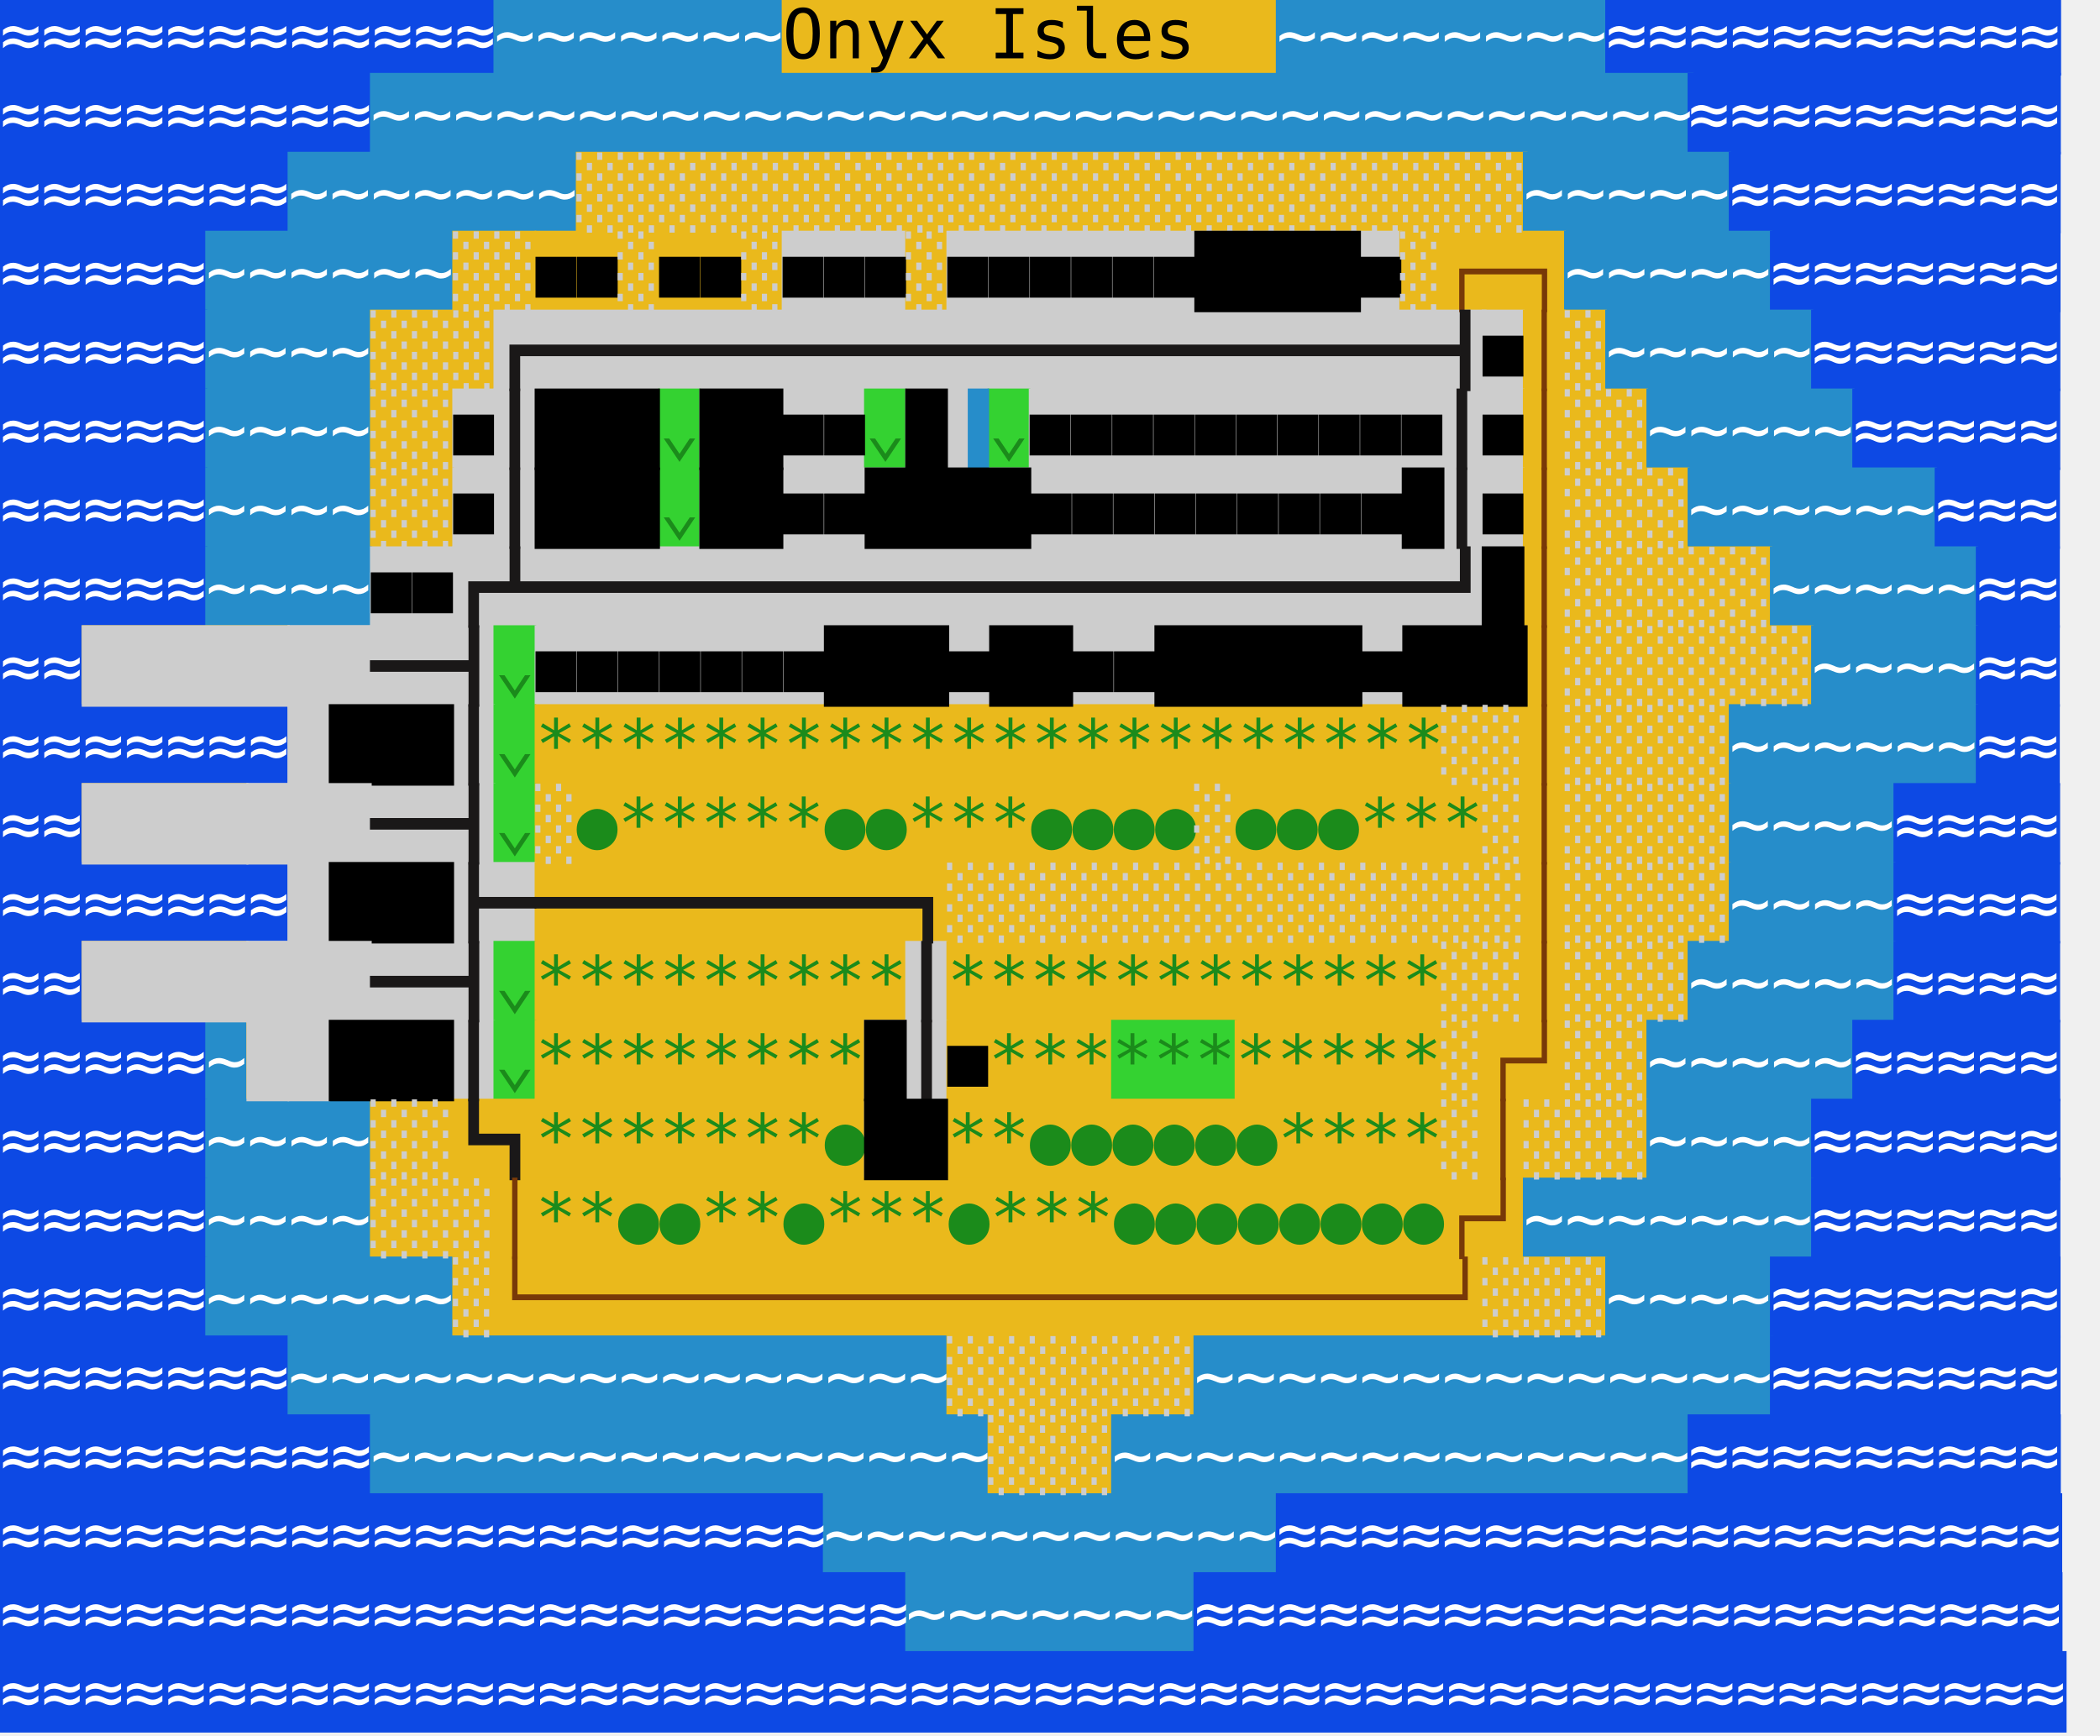
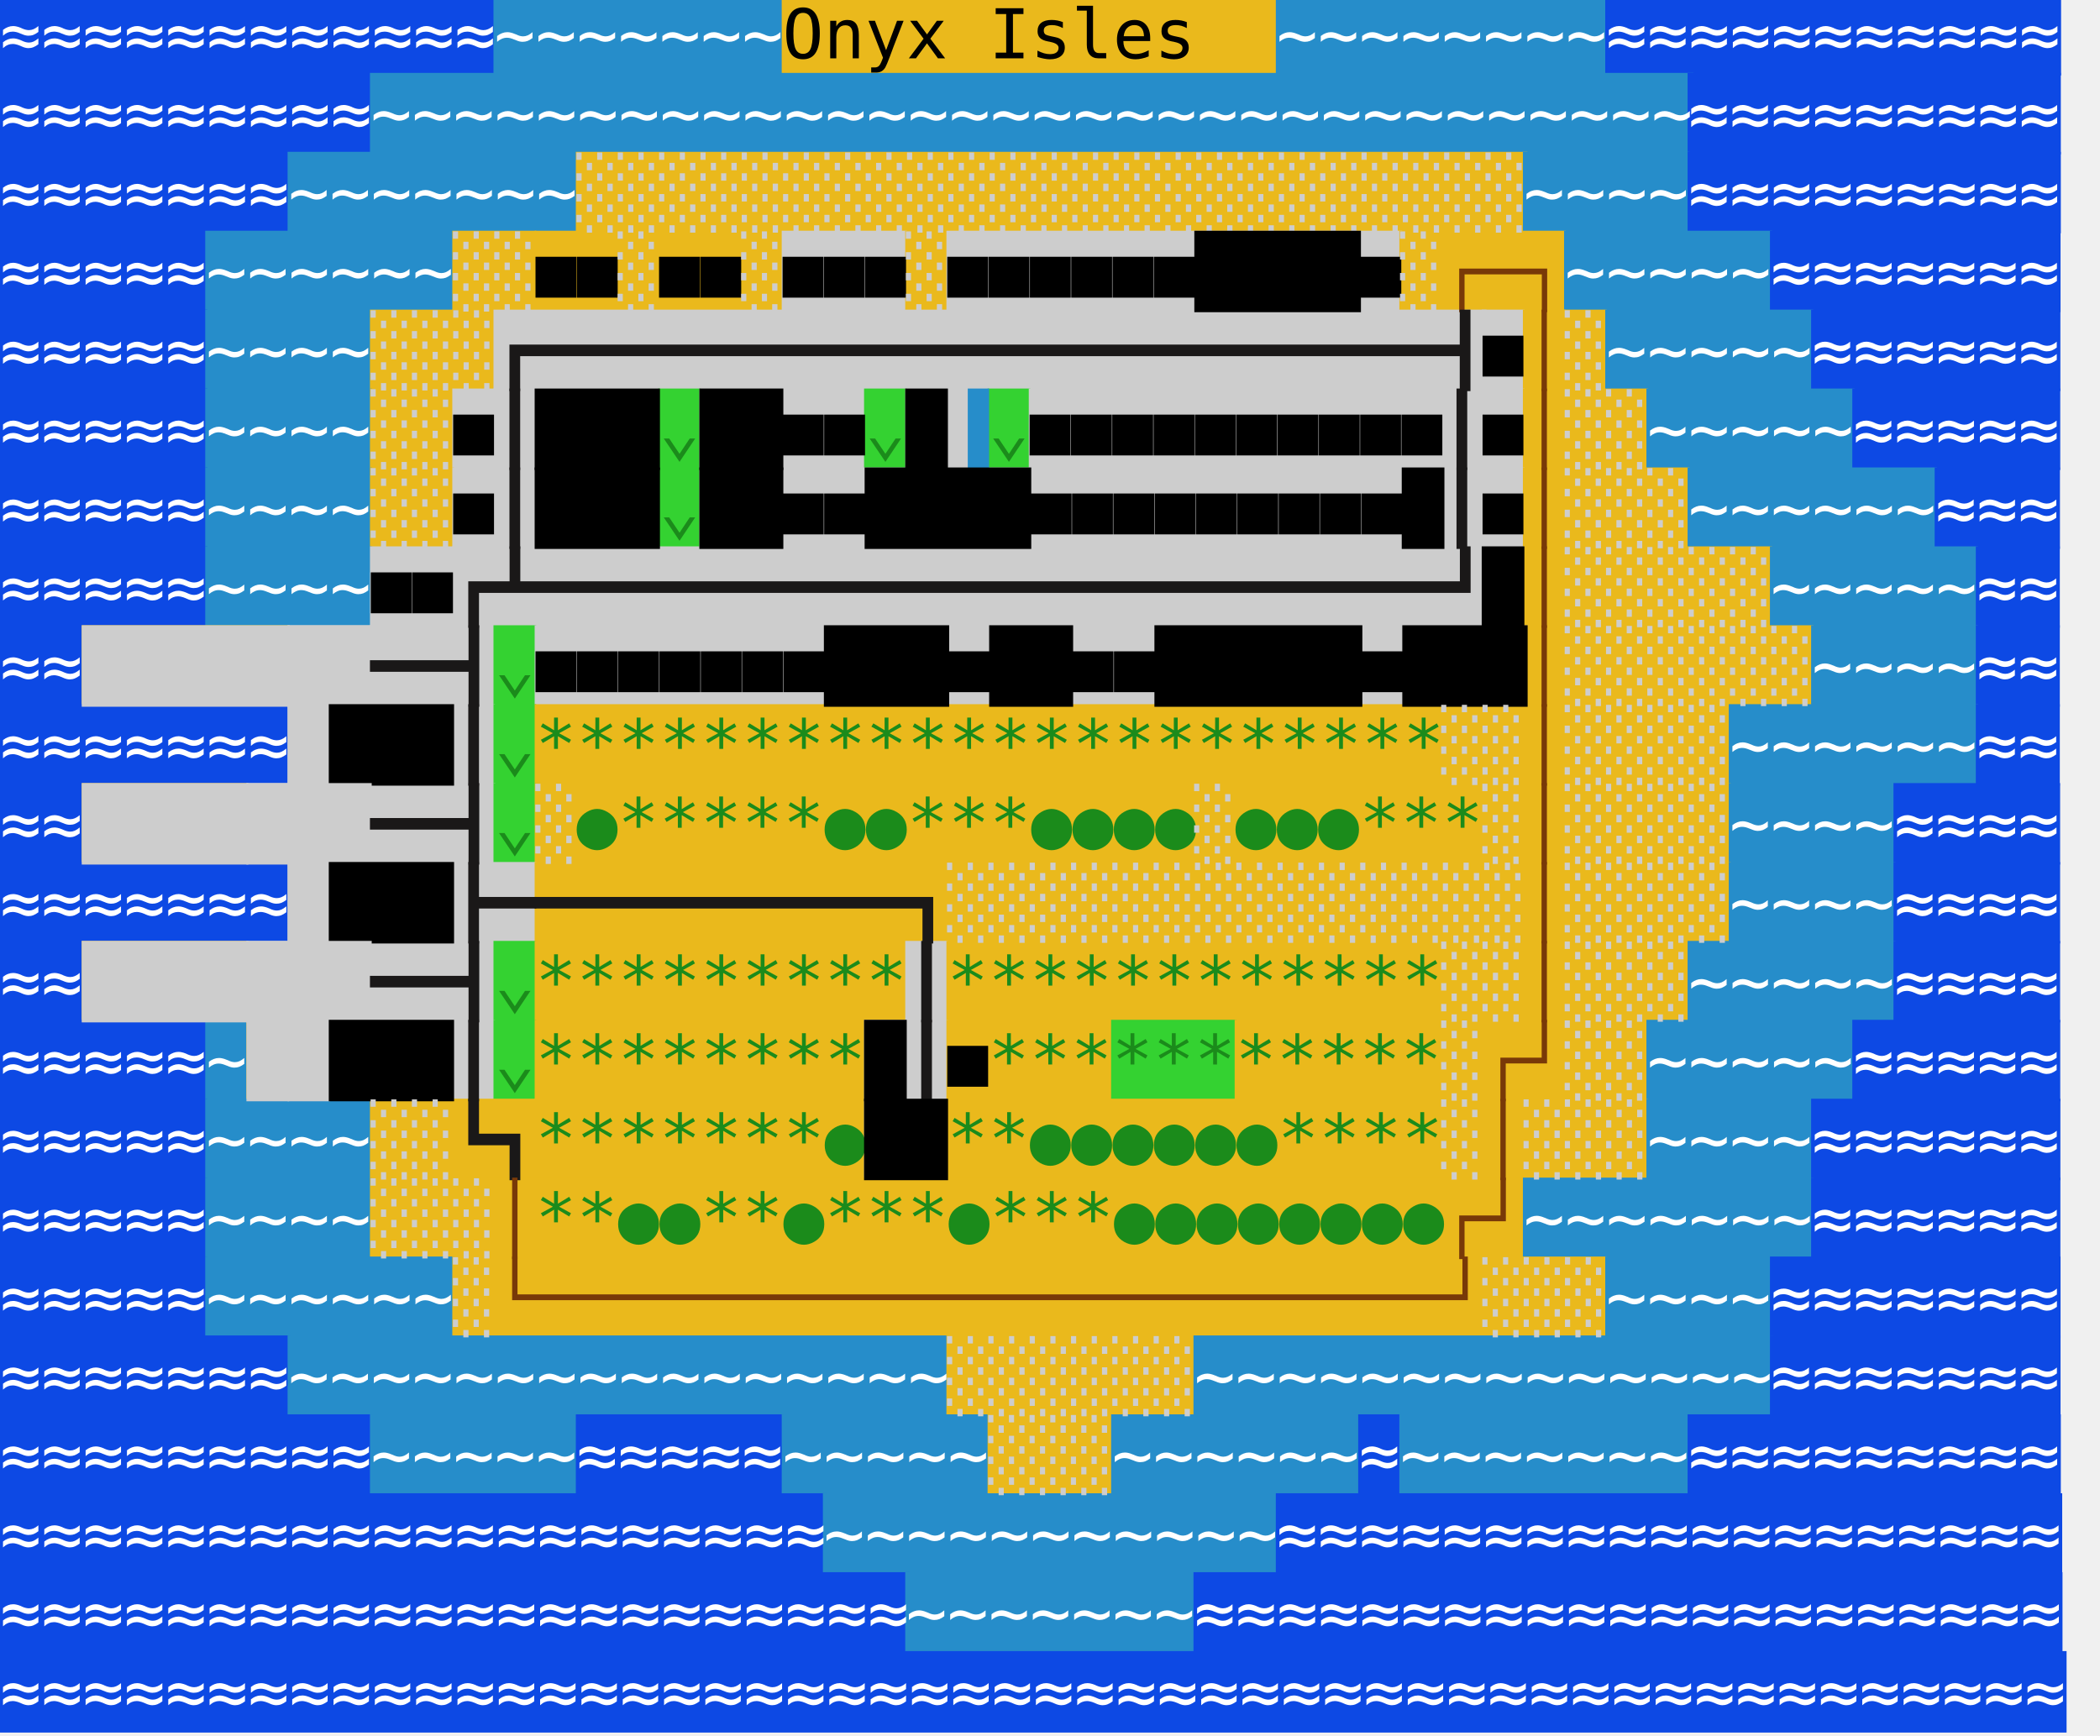
<svg xmlns="http://www.w3.org/2000/svg" version="1.1" width="306.0px" height="253.0px" viewBox="0 0 306.0 253.0" style="letter-spacing:0em;font-size:10px;font-family:'DejaVu Sans Mono';stroke:none">
  <text y="8.5" x="0.0" style="fill:#0d49e4">████████████</text>
  <text y="8.5" x="72.0" style="fill:#268dca">███████</text>
  <text y="8.5" x="114.0" style="fill:#eab91c">████████████</text>
  <text y="8.5" x="186.0" style="fill:#268dca">████████</text>
  <text y="8.5" x="234.0" style="fill:#0d49e4">███████████</text>
█<text y="20.0" x="0.0" style="fill:#0d49e4">█████████</text>
  <text y="20.0" x="54.0" style="fill:#268dca">████████████████████████████████</text>
  <text y="20.0" x="246.0" style="fill:#0d49e4">█████████</text>
█<text y="31.5" x="0.0" style="fill:#0d49e4">███████</text>
  <text y="31.5" x="42.0" style="fill:#268dca">███████</text>
  <text y="31.5" x="84.0" style="fill:#eab91c">███████████████████████</text>
-   <text y="31.5" x="222.0" style="fill:#268dca">█████</text>
-   <text y="31.5" x="252.0" style="fill:#0d49e4">████████</text>
+   <text y="31.5" x="222.0" style="fill:#268dca">████</text>
+   <text y="31.5" x="246.0" style="fill:#0d49e4">█████████</text>
█<text y="43.0" x="0.0" style="fill:#0d49e4">█████</text>
  <text y="43.0" x="30.0" style="fill:#268dca">██████</text>
  <text y="43.0" x="66.0" style="fill:#eab91c">██</text>
  <text y="43.0" x="78.0" style="fill:#eab91c">██</text>
  <text y="43.0" x="90.0" style="fill:#eab91c">█</text>
  <text y="43.0" x="96.0" style="fill:#eab91c">██</text>
  <text y="43.0" x="108.0" style="fill:#eab91c">█</text>
  <text y="43.0" x="114.0" style="fill:#cdcdcd">███</text>
  <text y="43.0" x="132.0" style="fill:#eab91c">█</text>
  <text y="43.0" x="138.0" style="fill:#cdcdcd">███████████</text>
  <text y="43.0" x="204.0" style="fill:#eab91c">█</text>
  <text y="43.0" x="210.0" style="fill:#eab91c">███</text>
  <text y="43.0" x="228.0" style="fill:#268dca">█████</text>
  <text y="43.0" x="258.0" style="fill:#0d49e4">███████</text>
█<text y="54.5" x="0.0" style="fill:#0d49e4">█████</text>
  <text y="54.5" x="30.0" style="fill:#268dca">████</text>
  <text y="54.5" x="54.0" style="fill:#eab91c">███</text>
  <text y="54.5" x="72.0" style="fill:#cdcdcd">████████████████████████</text>
  <text y="54.5" x="216.0" style="fill:#cdcdcd">█</text>
  <text y="54.5" x="222.0" style="fill:#eab91c">█</text>
  <text y="54.5" x="228.0" style="fill:#eab91c">█</text>
  <text y="54.5" x="234.0" style="fill:#268dca">█████</text>
  <text y="54.5" x="264.0" style="fill:#0d49e4">██████</text>
█<text y="66.0" x="0.0" style="fill:#0d49e4">█████</text>
  <text y="66.0" x="30.0" style="fill:#268dca">████</text>
  <text y="66.0" x="54.0" style="fill:#eab91c">██</text>
  <text y="66.0" x="66.0" style="fill:#cdcdcd">█</text>
  <text y="66.0" x="72.0" style="fill:#cdcdcd">█</text>
  <text y="66.0" x="78.0" style="fill:#cdcdcd">███</text>
  <text y="66.0" x="96.0" style="fill:#34d231">█</text>
  <text y="66.0" x="102.0" style="fill:#cdcdcd">████</text>
  <text y="66.0" x="126.0" style="fill:#34d231">█</text>
  <text y="66.0" x="132.0" style="fill:#cdcdcd">█</text>
  <text y="66.0" x="138.0" style="fill:#cdcdcd">█</text>
  <text y="66.0" x="144.0" style="fill:#34d231">█</text>
  <text y="66.0" x="150.0" style="fill:#cdcdcd">██████████</text>
  <text y="66.0" x="210.0" style="fill:#cdcdcd">█</text>
  <text y="66.0" x="216.0" style="fill:#cdcdcd">█</text>
  <text y="66.0" x="222.0" style="fill:#eab91c">█</text>
  <text y="66.0" x="228.0" style="fill:#eab91c">██</text>
  <text y="66.0" x="240.0" style="fill:#268dca">█████</text>
  <text y="66.0" x="270.0" style="fill:#0d49e4">█████</text>
█<text y="77.5" x="0.0" style="fill:#0d49e4">█████</text>
  <text y="77.5" x="30.0" style="fill:#268dca">████</text>
  <text y="77.5" x="54.0" style="fill:#eab91c">██</text>
  <text y="77.5" x="66.0" style="fill:#cdcdcd">█</text>
  <text y="77.5" x="72.0" style="fill:#cdcdcd">█</text>
  <text y="77.5" x="78.0" style="fill:#cdcdcd">███</text>
  <text y="77.5" x="96.0" style="fill:#34d231">█</text>
  <text y="77.5" x="102.0" style="fill:#cdcdcd">██████████████████</text>
  <text y="77.5" x="210.0" style="fill:#cdcdcd">█</text>
  <text y="77.5" x="216.0" style="fill:#cdcdcd">█</text>
  <text y="77.5" x="222.0" style="fill:#eab91c">█</text>
  <text y="77.5" x="228.0" style="fill:#eab91c">███</text>
  <text y="77.5" x="246.0" style="fill:#268dca">██████</text>
  <text y="77.5" x="282.0" style="fill:#0d49e4">███</text>
█<text y="89.0" x="0.0" style="fill:#0d49e4">█████</text>
  <text y="89.0" x="30.0" style="fill:#268dca">████</text>
  <text y="89.0" x="54.0" style="fill:#cdcdcd">██</text>
  <text y="89.0" x="66.0" style="fill:#cdcdcd">█████████████████████████</text>
  <text y="89.0" x="216.0" style="fill:#cdcdcd">█</text>
  <text y="89.0" x="222.0" style="fill:#eab91c">█</text>
  <text y="89.0" x="228.0" style="fill:#eab91c">█████</text>
  <text y="89.0" x="258.0" style="fill:#268dca">█████</text>
  <text y="89.0" x="288.0" style="fill:#0d49e4">██</text>
█<text y="100.5" x="0.0" style="fill:#0d49e4">██</text>
  <text y="100.5" x="12.0" style="fill:#eab91c">█████</text>
  <text y="100.5" x="42.0" style="fill:#cdcdcd">██</text>
  <text y="100.5" x="54.0" style="fill:#cdcdcd">███</text>
  <text y="100.5" x="72.0" style="fill:#34d231">█</text>
  <text y="100.5" x="78.0" style="fill:#cdcdcd">████████████████████████</text>
  <text y="100.5" x="222.0" style="fill:#eab91c">█</text>
  <text y="100.5" x="228.0" style="fill:#eab91c">██████</text>
  <text y="100.5" x="264.0" style="fill:#268dca">████</text>
  <text y="100.5" x="288.0" style="fill:#0d49e4">██</text>
█<text y="112.0" x="0.0" style="fill:#0d49e4">███████</text>
  <text y="112.0" x="42.0" style="fill:#cdcdcd">█</text>
  <text y="112.0" x="48.0" style="fill:#cdcdcd">███</text>
  <text y="112.0" x="66.0" style="fill:#cdcdcd">█</text>
  <text y="112.0" x="72.0" style="fill:#34d231">█</text>
  <text y="112.0" x="78.0" style="fill:#eab91c">██████████████████████</text>
  <text y="112.0" x="210.0" style="fill:#eab91c">██</text>
  <text y="112.0" x="222.0" style="fill:#eab91c">█</text>
  <text y="112.0" x="228.0" style="fill:#eab91c">████</text>
  <text y="112.0" x="252.0" style="fill:#268dca">██████</text>
  <text y="112.0" x="288.0" style="fill:#0d49e4">██</text>
█<text y="123.5" x="0.0" style="fill:#0d49e4">██</text>
  <text y="123.5" x="12.0" style="fill:#eab91c">████</text>
  <text y="123.5" x="36.0" style="fill:#cdcdcd">███</text>
  <text y="123.5" x="54.0" style="fill:#cdcdcd">███</text>
  <text y="123.5" x="72.0" style="fill:#34d231">█</text>
  <text y="123.5" x="78.0" style="fill:#eab91c">█</text>
  <text y="123.5" x="84.0" style="fill:#eab91c">███████████████</text>
  <text y="123.5" x="174.0" style="fill:#eab91c">█</text>
  <text y="123.5" x="180.0" style="fill:#eab91c">██████</text>
  <text y="123.5" x="216.0" style="fill:#eab91c">█</text>
  <text y="123.5" x="222.0" style="fill:#eab91c">█</text>
  <text y="123.5" x="228.0" style="fill:#eab91c">████</text>
  <text y="123.5" x="252.0" style="fill:#268dca">████</text>
  <text y="123.5" x="276.0" style="fill:#0d49e4">████</text>
█<text y="135.0" x="0.0" style="fill:#0d49e4">███████</text>
  <text y="135.0" x="42.0" style="fill:#cdcdcd">█</text>
  <text y="135.0" x="48.0" style="fill:#cdcdcd">███</text>
  <text y="135.0" x="66.0" style="fill:#cdcdcd">██</text>
  <text y="135.0" x="78.0" style="fill:#eab91c">██████████</text>
  <text y="135.0" x="138.0" style="fill:#eab91c">██████████████</text>
  <text y="135.0" x="222.0" style="fill:#eab91c">█</text>
  <text y="135.0" x="228.0" style="fill:#eab91c">████</text>
  <text y="135.0" x="252.0" style="fill:#268dca">████</text>
  <text y="135.0" x="276.0" style="fill:#0d49e4">████</text>
█<text y="146.5" x="0.0" style="fill:#0d49e4">██</text>
  <text y="146.5" x="12.0" style="fill:#eab91c">████</text>
  <text y="146.5" x="36.0" style="fill:#cdcdcd">███</text>
  <text y="146.5" x="54.0" style="fill:#cdcdcd">███</text>
  <text y="146.5" x="72.0" style="fill:#34d231">█</text>
  <text y="146.5" x="78.0" style="fill:#eab91c">█████████</text>
  <text y="146.5" x="132.0" style="fill:#cdcdcd">█</text>
  <text y="146.5" x="138.0" style="fill:#eab91c">████████████</text>
  <text y="146.5" x="210.0" style="fill:#eab91c">██</text>
  <text y="146.5" x="222.0" style="fill:#eab91c">█</text>
  <text y="146.5" x="228.0" style="fill:#eab91c">███</text>
  <text y="146.5" x="246.0" style="fill:#268dca">█████</text>
  <text y="146.5" x="276.0" style="fill:#0d49e4">████</text>
█<text y="158.0" x="0.0" style="fill:#0d49e4">█████</text>
  <text y="158.0" x="30.0" style="fill:#268dca">█</text>
  <text y="158.0" x="36.0" style="fill:#eab91c">█</text>
  <text y="158.0" x="42.0" style="fill:#cdcdcd">█</text>
  <text y="158.0" x="48.0" style="fill:#cdcdcd">███</text>
  <text y="158.0" x="66.0" style="fill:#cdcdcd">█</text>
  <text y="158.0" x="72.0" style="fill:#34d231">█</text>
  <text y="158.0" x="78.0" style="fill:#eab91c">████████</text>
  <text y="158.0" x="126.0" style="fill:#cdcdcd">█</text>
  <text y="158.0" x="132.0" style="fill:#cdcdcd">█</text>
  <text y="158.0" x="138.0" style="fill:#eab91c">█</text>
  <text y="158.0" x="144.0" style="fill:#eab91c">███</text>
  <text y="158.0" x="162.0" style="fill:#34d231">███</text>
  <text y="158.0" x="180.0" style="fill:#eab91c">█████</text>
  <text y="158.0" x="210.0" style="fill:#eab91c">█</text>
  <text y="158.0" x="216.0" style="fill:#eab91c">██</text>
  <text y="158.0" x="228.0" style="fill:#eab91c">██</text>
  <text y="158.0" x="240.0" style="fill:#268dca">█████</text>
  <text y="158.0" x="270.0" style="fill:#0d49e4">█████</text>
█<text y="169.5" x="0.0" style="fill:#0d49e4">█████</text>
  <text y="169.5" x="30.0" style="fill:#268dca">████</text>
  <text y="169.5" x="54.0" style="fill:#eab91c">██</text>
  <text y="169.5" x="66.0" style="fill:#eab91c">██</text>
  <text y="169.5" x="78.0" style="fill:#eab91c">████████</text>
  <text y="169.5" x="126.0" style="fill:#cdcdcd">██</text>
  <text y="169.5" x="138.0" style="fill:#eab91c">████████████</text>
  <text y="169.5" x="210.0" style="fill:#eab91c">█</text>
  <text y="169.5" x="216.0" style="fill:#eab91c">█</text>
  <text y="169.5" x="222.0" style="fill:#eab91c">███</text>
  <text y="169.5" x="240.0" style="fill:#268dca">████</text>
  <text y="169.5" x="264.0" style="fill:#0d49e4">██████</text>
█<text y="181.0" x="0.0" style="fill:#0d49e4">█████</text>
  <text y="181.0" x="30.0" style="fill:#268dca">████</text>
  <text y="181.0" x="54.0" style="fill:#eab91c">███</text>
  <text y="181.0" x="72.0" style="fill:#eab91c">█</text>
  <text y="181.0" x="78.0" style="fill:#eab91c">██████████████████████</text>
  <text y="181.0" x="210.0" style="fill:#eab91c">██</text>
  <text y="181.0" x="222.0" style="fill:#268dca">███████</text>
  <text y="181.0" x="264.0" style="fill:#0d49e4">██████</text>
█<text y="192.5" x="0.0" style="fill:#0d49e4">█████</text>
  <text y="192.5" x="30.0" style="fill:#268dca">██████</text>
  <text y="192.5" x="66.0" style="fill:#eab91c">█</text>
  <text y="192.5" x="72.0" style="fill:#eab91c">████████████████████████</text>
  <text y="192.5" x="216.0" style="fill:#eab91c">███</text>
  <text y="192.5" x="234.0" style="fill:#268dca">████</text>
  <text y="192.5" x="258.0" style="fill:#0d49e4">███████</text>
█<text y="204.0" x="0.0" style="fill:#0d49e4">███████</text>
  <text y="204.0" x="42.0" style="fill:#268dca">████████████████</text>
  <text y="204.0" x="138.0" style="fill:#eab91c">██████</text>
  <text y="204.0" x="174.0" style="fill:#268dca">██████████████</text>
  <text y="204.0" x="258.0" style="fill:#0d49e4">███████</text>
█<text y="215.5" x="0.0" style="fill:#0d49e4">█████████</text>
-   <text y="215.5" x="54.0" style="fill:#268dca">███████████████</text>
+   <text y="215.5" x="54.0" style="fill:#268dca">█████</text>
+   <text y="215.5" x="84.0" style="fill:#0d49e4">█████</text>
+   <text y="215.5" x="114.0" style="fill:#268dca">█████</text>
  <text y="215.5" x="144.0" style="fill:#eab91c">███</text>
-   <text y="215.5" x="162.0" style="fill:#268dca">██████████████</text>
+   <text y="215.5" x="162.0" style="fill:#268dca">██████</text>
+   <text y="215.5" x="198.0" style="fill:#0d49e4">█</text>
+   <text y="215.5" x="204.0" style="fill:#268dca">███████</text>
  <text y="215.5" x="246.0" style="fill:#0d49e4">█████████</text>
█<text y="227.0" x="0.0" style="fill:#0d49e4">████████████████████</text>
  <text y="227.0" x="120.0" style="fill:#268dca">███████████</text>
  <text y="227.0" x="186.0" style="fill:#0d49e4">███████████████████</text>
█<text y="238.5" x="0.0" style="fill:#0d49e4">██████████████████████</text>
  <text y="238.5" x="132.0" style="fill:#268dca">███████</text>
  <text y="238.5" x="174.0" style="fill:#0d49e4">█████████████████████</text>
█<text y="250.0" x="0.0" style="fill:#0d49e4">██████████████████████████████████████████████████</text>
█<text y="8.5" x="0.0" style="fill:#ffffff">≈≈≈≈≈≈≈≈≈≈≈≈</text>
  <text y="8.5" x="72.0" style="fill:#ffffff">~~~~~~~</text>
  <text y="8.5" x="114.0" style="fill:#000000"> Onyx Isles </text>
  <text y="8.5" x="186.0" style="fill:#ffffff">~~~~~~~~</text>
  <text y="8.5" x="234.0" style="fill:#ffffff">≈≈≈≈≈≈≈≈≈≈≈</text>
≈<text y="20.0" x="0.0" style="fill:#ffffff">≈≈≈≈≈≈≈≈≈</text>
  <text y="20.0" x="54.0" style="fill:#ffffff">~~~~~~~~~~~~~~~~~~~~~~~~~~~~~~~~</text>
  <text y="20.0" x="246.0" style="fill:#ffffff">≈≈≈≈≈≈≈≈≈</text>
≈<text y="31.5" x="0.0" style="fill:#ffffff">≈≈≈≈≈≈≈</text>
  <text y="31.5" x="42.0" style="fill:#ffffff">~~~~~~~</text>
  <text y="31.5" x="84.0" style="fill:#cdcdcd">░░░░░░░░░░░░░░░░░░░░░░░</text>
-   <text y="31.5" x="222.0" style="fill:#ffffff">~~~~~</text>
-   <text y="31.5" x="252.0" style="fill:#ffffff">≈≈≈≈≈≈≈≈</text>
+   <text y="31.5" x="222.0" style="fill:#ffffff">~~~~</text>
+   <text y="31.5" x="246.0" style="fill:#ffffff">≈≈≈≈≈≈≈≈≈</text>
≈<text y="43.0" x="0.0" style="fill:#ffffff">≈≈≈≈≈</text>
  <text y="43.0" x="30.0" style="fill:#ffffff">~~~~~~</text>
  <text y="43.0" x="66.0" style="fill:#cdcdcd">░░</text>
  <text y="43.0" x="78.0" style="fill:#000000">■■</text>
  <text y="43.0" x="90.0" style="fill:#cdcdcd">░</text>
  <text y="43.0" x="96.0" style="fill:#000000">■■</text>
  <text y="43.0" x="108.0" style="fill:#cdcdcd">░</text>
  <text y="43.0" x="114.0" style="fill:#000000">■■■</text>
  <text y="43.0" x="132.0" style="fill:#cdcdcd">░</text>
  <text y="43.0" x="138.0" style="fill:#000000">■■■■■■████■</text>
  <text y="43.0" x="204.0" style="fill:#cdcdcd">░</text>
  <text y="43.0" x="210.0" style="fill:#783908">┌─┐</text>
  <text y="43.0" x="228.0" style="fill:#ffffff">~~~~~</text>
  <text y="43.0" x="258.0" style="fill:#ffffff">≈≈≈≈≈≈≈</text>
≈<text y="54.5" x="0.0" style="fill:#ffffff">≈≈≈≈≈</text>
  <text y="54.5" x="30.0" style="fill:#ffffff">~~~~</text>
  <text y="54.5" x="54.0" style="fill:#cdcdcd">░░░</text>
  <text y="54.5" x="72.0" style="fill:#1a1818">┏━━━━━━━━━━━━━━━━━━━━━━┫</text>
  <text y="54.5" x="216.0" style="fill:#000000">■</text>
  <text y="54.5" x="222.0" style="fill:#783908">│</text>
  <text y="54.5" x="228.0" style="fill:#cdcdcd">░</text>
  <text y="54.5" x="234.0" style="fill:#ffffff">~~~~~</text>
  <text y="54.5" x="264.0" style="fill:#ffffff">≈≈≈≈≈≈</text>
≈<text y="66.0" x="0.0" style="fill:#ffffff">≈≈≈≈≈</text>
  <text y="66.0" x="30.0" style="fill:#ffffff">~~~~</text>
  <text y="66.0" x="54.0" style="fill:#cdcdcd">░░</text>
  <text y="66.0" x="66.0" style="fill:#000000">■</text>
  <text y="66.0" x="72.0" style="fill:#1a1818">┃</text>
  <text y="66.0" x="78.0" style="fill:#000000">███</text>
  <text y="66.0" x="96.0" style="fill:#1b8b1b">⌄</text>
  <text y="66.0" x="102.0" style="fill:#000000">██■■</text>
  <text y="66.0" x="126.0" style="fill:#1b8b1b">⌄</text>
  <text y="66.0" x="132.0" style="fill:#000000">█</text>
  <text y="66.0" x="138.0" style="fill:#268dca">▐</text>
  <text y="66.0" x="144.0" style="fill:#1b8b1b">⌄</text>
  <text y="66.0" x="150.0" style="fill:#000000">■■■■■■■■■■</text>
  <text y="66.0" x="210.0" style="fill:#1a1818">┃</text>
  <text y="66.0" x="216.0" style="fill:#000000">■</text>
  <text y="66.0" x="222.0" style="fill:#783908">│</text>
  <text y="66.0" x="228.0" style="fill:#cdcdcd">░░</text>
  <text y="66.0" x="240.0" style="fill:#ffffff">~~~~~</text>
  <text y="66.0" x="270.0" style="fill:#ffffff">≈≈≈≈≈</text>
≈<text y="77.5" x="0.0" style="fill:#ffffff">≈≈≈≈≈</text>
  <text y="77.5" x="30.0" style="fill:#ffffff">~~~~</text>
  <text y="77.5" x="54.0" style="fill:#cdcdcd">░░</text>
  <text y="77.5" x="66.0" style="fill:#000000">■</text>
  <text y="77.5" x="72.0" style="fill:#1a1818">┃</text>
  <text y="77.5" x="78.0" style="fill:#000000">███</text>
  <text y="77.5" x="96.0" style="fill:#1b8b1b">⌄</text>
  <text y="77.5" x="102.0" style="fill:#000000">██■■████■■■■■■■■■█</text>
  <text y="77.5" x="210.0" style="fill:#1a1818">┃</text>
  <text y="77.5" x="216.0" style="fill:#000000">■</text>
  <text y="77.5" x="222.0" style="fill:#783908">│</text>
  <text y="77.5" x="228.0" style="fill:#cdcdcd">░░░</text>
  <text y="77.5" x="246.0" style="fill:#ffffff">~~~~~~</text>
  <text y="77.5" x="282.0" style="fill:#ffffff">≈≈≈</text>
≈<text y="89.0" x="0.0" style="fill:#ffffff">≈≈≈≈≈</text>
  <text y="89.0" x="30.0" style="fill:#ffffff">~~~~</text>
  <text y="89.0" x="54.0" style="fill:#000000">■■</text>
  <text y="89.0" x="66.0" style="fill:#1a1818">┏┻━━━━━━━━━━━━━━━━━━━━━━┛</text>
  <text y="89.0" x="216.0" style="fill:#000000">█</text>
  <text y="89.0" x="222.0" style="fill:#783908">│</text>
  <text y="89.0" x="228.0" style="fill:#cdcdcd">░░░░░</text>
  <text y="89.0" x="258.0" style="fill:#ffffff">~~~~~</text>
  <text y="89.0" x="288.0" style="fill:#ffffff">≈≈</text>
≈<text y="100.5" x="0.0" style="fill:#ffffff">≈≈</text>
  <text y="100.5" x="12.0" style="fill:#cdcdcd">█████</text>
  <text y="100.5" x="42.0" style="fill:#cdcdcd">██</text>
  <text y="100.5" x="54.0" style="fill:#1a1818">━━┫</text>
  <text y="100.5" x="72.0" style="fill:#1b8b1b">⌄</text>
  <text y="100.5" x="78.0" style="fill:#000000">■■■■■■■███■██■■█████■███</text>
  <text y="100.5" x="222.0" style="fill:#783908">│</text>
  <text y="100.5" x="228.0" style="fill:#cdcdcd">░░░░░░</text>
  <text y="100.5" x="264.0" style="fill:#ffffff">~~~~</text>
  <text y="100.5" x="288.0" style="fill:#ffffff">≈≈</text>
≈<text y="112.0" x="0.0" style="fill:#ffffff">≈≈≈≈≈≈≈</text>
  <text y="112.0" x="42.0" style="fill:#cdcdcd">█</text>
  <text y="112.0" x="48.0" style="fill:#000000">███</text>
  <text y="112.0" x="66.0" style="fill:#1a1818">┃</text>
  <text y="112.0" x="72.0" style="fill:#1b8b1b">⌄</text>
  <text y="112.0" x="78.0" style="fill:#1b8b1b">**********************</text>
  <text y="112.0" x="210.0" style="fill:#cdcdcd">░░</text>
  <text y="112.0" x="222.0" style="fill:#783908">│</text>
  <text y="112.0" x="228.0" style="fill:#cdcdcd">░░░░</text>
  <text y="112.0" x="252.0" style="fill:#ffffff">~~~~~~</text>
  <text y="112.0" x="288.0" style="fill:#ffffff">≈≈</text>
≈<text y="123.5" x="0.0" style="fill:#ffffff">≈≈</text>
  <text y="123.5" x="12.0" style="fill:#cdcdcd">████</text>
  <text y="123.5" x="36.0" style="fill:#cdcdcd">███</text>
  <text y="123.5" x="54.0" style="fill:#1a1818">━━┫</text>
  <text y="123.5" x="72.0" style="fill:#1b8b1b">⌄</text>
  <text y="123.5" x="78.0" style="fill:#cdcdcd">░</text>
  <text y="123.5" x="84.0" style="fill:#1b8b1b">●*****●●***●●●●</text>
  <text y="123.5" x="174.0" style="fill:#cdcdcd">░</text>
  <text y="123.5" x="180.0" style="fill:#1b8b1b">●●●***</text>
  <text y="123.5" x="216.0" style="fill:#cdcdcd">░</text>
  <text y="123.5" x="222.0" style="fill:#783908">│</text>
  <text y="123.5" x="228.0" style="fill:#cdcdcd">░░░░</text>
  <text y="123.5" x="252.0" style="fill:#ffffff">~~~~</text>
  <text y="123.5" x="276.0" style="fill:#ffffff">≈≈≈≈</text>
≈<text y="135.0" x="0.0" style="fill:#ffffff">≈≈≈≈≈≈≈</text>
  <text y="135.0" x="42.0" style="fill:#cdcdcd">█</text>
  <text y="135.0" x="48.0" style="fill:#000000">███</text>
  <text y="135.0" x="66.0" style="fill:#1a1818">┣━</text>
  <text y="135.0" x="78.0" style="fill:#1a1818">━━━━━━━━━┓</text>
  <text y="135.0" x="138.0" style="fill:#cdcdcd">░░░░░░░░░░░░░░</text>
  <text y="135.0" x="222.0" style="fill:#783908">│</text>
  <text y="135.0" x="228.0" style="fill:#cdcdcd">░░░░</text>
  <text y="135.0" x="252.0" style="fill:#ffffff">~~~~</text>
  <text y="135.0" x="276.0" style="fill:#ffffff">≈≈≈≈</text>
≈<text y="146.5" x="0.0" style="fill:#ffffff">≈≈</text>
  <text y="146.5" x="12.0" style="fill:#cdcdcd">████</text>
  <text y="146.5" x="36.0" style="fill:#cdcdcd">███</text>
  <text y="146.5" x="54.0" style="fill:#1a1818">━━┫</text>
  <text y="146.5" x="72.0" style="fill:#1b8b1b">⌄</text>
  <text y="146.5" x="78.0" style="fill:#1b8b1b">*********</text>
  <text y="146.5" x="132.0" style="fill:#1a1818">┃</text>
  <text y="146.5" x="138.0" style="fill:#1b8b1b">************</text>
  <text y="146.5" x="210.0" style="fill:#cdcdcd">░░</text>
  <text y="146.5" x="222.0" style="fill:#783908">│</text>
  <text y="146.5" x="228.0" style="fill:#cdcdcd">░░░</text>
  <text y="146.5" x="246.0" style="fill:#ffffff">~~~~~</text>
  <text y="146.5" x="276.0" style="fill:#ffffff">≈≈≈≈</text>
≈<text y="158.0" x="0.0" style="fill:#ffffff">≈≈≈≈≈</text>
  <text y="158.0" x="30.0" style="fill:#ffffff">~</text>
  <text y="158.0" x="36.0" style="fill:#cdcdcd">█</text>
  <text y="158.0" x="42.0" style="fill:#cdcdcd">█</text>
  <text y="158.0" x="48.0" style="fill:#000000">███</text>
  <text y="158.0" x="66.0" style="fill:#1a1818">┃</text>
  <text y="158.0" x="72.0" style="fill:#1b8b1b">⌄</text>
  <text y="158.0" x="78.0" style="fill:#1b8b1b">********</text>
  <text y="158.0" x="126.0" style="fill:#000000">█</text>
  <text y="158.0" x="132.0" style="fill:#1a1818">┃</text>
  <text y="158.0" x="138.0" style="fill:#000000">■</text>
  <text y="158.0" x="144.0" style="fill:#1b8b1b">***</text>
  <text y="158.0" x="162.0" style="fill:#1b8b1b">***</text>
  <text y="158.0" x="180.0" style="fill:#1b8b1b">*****</text>
  <text y="158.0" x="210.0" style="fill:#cdcdcd">░</text>
  <text y="158.0" x="216.0" style="fill:#783908">┌┘</text>
  <text y="158.0" x="228.0" style="fill:#cdcdcd">░░</text>
  <text y="158.0" x="240.0" style="fill:#ffffff">~~~~~</text>
  <text y="158.0" x="270.0" style="fill:#ffffff">≈≈≈≈≈</text>
≈<text y="169.5" x="0.0" style="fill:#ffffff">≈≈≈≈≈</text>
  <text y="169.5" x="30.0" style="fill:#ffffff">~~~~</text>
  <text y="169.5" x="54.0" style="fill:#cdcdcd">░░</text>
  <text y="169.5" x="66.0" style="fill:#1a1818">┗┓</text>
  <text y="169.5" x="78.0" style="fill:#1b8b1b">*******●</text>
  <text y="169.5" x="126.0" style="fill:#000000">██</text>
  <text y="169.5" x="138.0" style="fill:#1b8b1b">**●●●●●●****</text>
  <text y="169.5" x="210.0" style="fill:#cdcdcd">░</text>
  <text y="169.5" x="216.0" style="fill:#783908">│</text>
  <text y="169.5" x="222.0" style="fill:#cdcdcd">░░░</text>
  <text y="169.5" x="240.0" style="fill:#ffffff">~~~~</text>
  <text y="169.5" x="264.0" style="fill:#ffffff">≈≈≈≈≈≈</text>
≈<text y="181.0" x="0.0" style="fill:#ffffff">≈≈≈≈≈</text>
  <text y="181.0" x="30.0" style="fill:#ffffff">~~~~</text>
  <text y="181.0" x="54.0" style="fill:#cdcdcd">░░░</text>
  <text y="181.0" x="72.0" style="fill:#783908">│</text>
  <text y="181.0" x="78.0" style="fill:#1b8b1b">**●●**●***●***●●●●●●●●</text>
  <text y="181.0" x="210.0" style="fill:#783908">┌┘</text>
  <text y="181.0" x="222.0" style="fill:#ffffff">~~~~~~~</text>
  <text y="181.0" x="264.0" style="fill:#ffffff">≈≈≈≈≈≈</text>
≈<text y="192.5" x="0.0" style="fill:#ffffff">≈≈≈≈≈</text>
  <text y="192.5" x="30.0" style="fill:#ffffff">~~~~~~</text>
  <text y="192.5" x="66.0" style="fill:#cdcdcd">░</text>
  <text y="192.5" x="72.0" style="fill:#783908">└──────────────────────┘</text>
  <text y="192.5" x="216.0" style="fill:#cdcdcd">░░░</text>
  <text y="192.5" x="234.0" style="fill:#ffffff">~~~~</text>
  <text y="192.5" x="258.0" style="fill:#ffffff">≈≈≈≈≈≈≈</text>
≈<text y="204.0" x="0.0" style="fill:#ffffff">≈≈≈≈≈≈≈</text>
  <text y="204.0" x="42.0" style="fill:#ffffff">~~~~~~~~~~~~~~~~</text>
  <text y="204.0" x="138.0" style="fill:#cdcdcd">░░░░░░</text>
  <text y="204.0" x="174.0" style="fill:#ffffff">~~~~~~~~~~~~~~</text>
  <text y="204.0" x="258.0" style="fill:#ffffff">≈≈≈≈≈≈≈</text>
≈<text y="215.5" x="0.0" style="fill:#ffffff">≈≈≈≈≈≈≈≈≈</text>
-   <text y="215.5" x="54.0" style="fill:#ffffff">~~~~~~~~~~~~~~~</text>
+   <text y="215.5" x="54.0" style="fill:#ffffff">~~~~~</text>
+   <text y="215.5" x="84.0" style="fill:#ffffff">≈≈≈≈≈</text>
+   <text y="215.5" x="114.0" style="fill:#ffffff">~~~~~</text>
  <text y="215.5" x="144.0" style="fill:#cdcdcd">░░░</text>
-   <text y="215.5" x="162.0" style="fill:#ffffff">~~~~~~~~~~~~~~</text>
+   <text y="215.5" x="162.0" style="fill:#ffffff">~~~~~~</text>
+   <text y="215.5" x="198.0" style="fill:#ffffff">≈</text>
+   <text y="215.5" x="204.0" style="fill:#ffffff">~~~~~~~</text>
  <text y="215.5" x="246.0" style="fill:#ffffff">≈≈≈≈≈≈≈≈≈</text>
≈<text y="227.0" x="0.0" style="fill:#ffffff">≈≈≈≈≈≈≈≈≈≈≈≈≈≈≈≈≈≈≈≈</text>
  <text y="227.0" x="120.0" style="fill:#ffffff">~~~~~~~~~~~</text>
  <text y="227.0" x="186.0" style="fill:#ffffff">≈≈≈≈≈≈≈≈≈≈≈≈≈≈≈≈≈≈≈</text>
≈<text y="238.5" x="0.0" style="fill:#ffffff">≈≈≈≈≈≈≈≈≈≈≈≈≈≈≈≈≈≈≈≈≈≈</text>
  <text y="238.5" x="132.0" style="fill:#ffffff">~~~~~~~</text>
  <text y="238.5" x="174.0" style="fill:#ffffff">≈≈≈≈≈≈≈≈≈≈≈≈≈≈≈≈≈≈≈≈≈</text>
≈<text y="250.0" x="0.0" style="fill:#ffffff">≈≈≈≈≈≈≈≈≈≈≈≈≈≈≈≈≈≈≈≈≈≈≈≈≈≈≈≈≈≈≈≈≈≈≈≈≈≈≈≈≈≈≈≈≈≈≈≈≈≈</text>
≈</svg>
